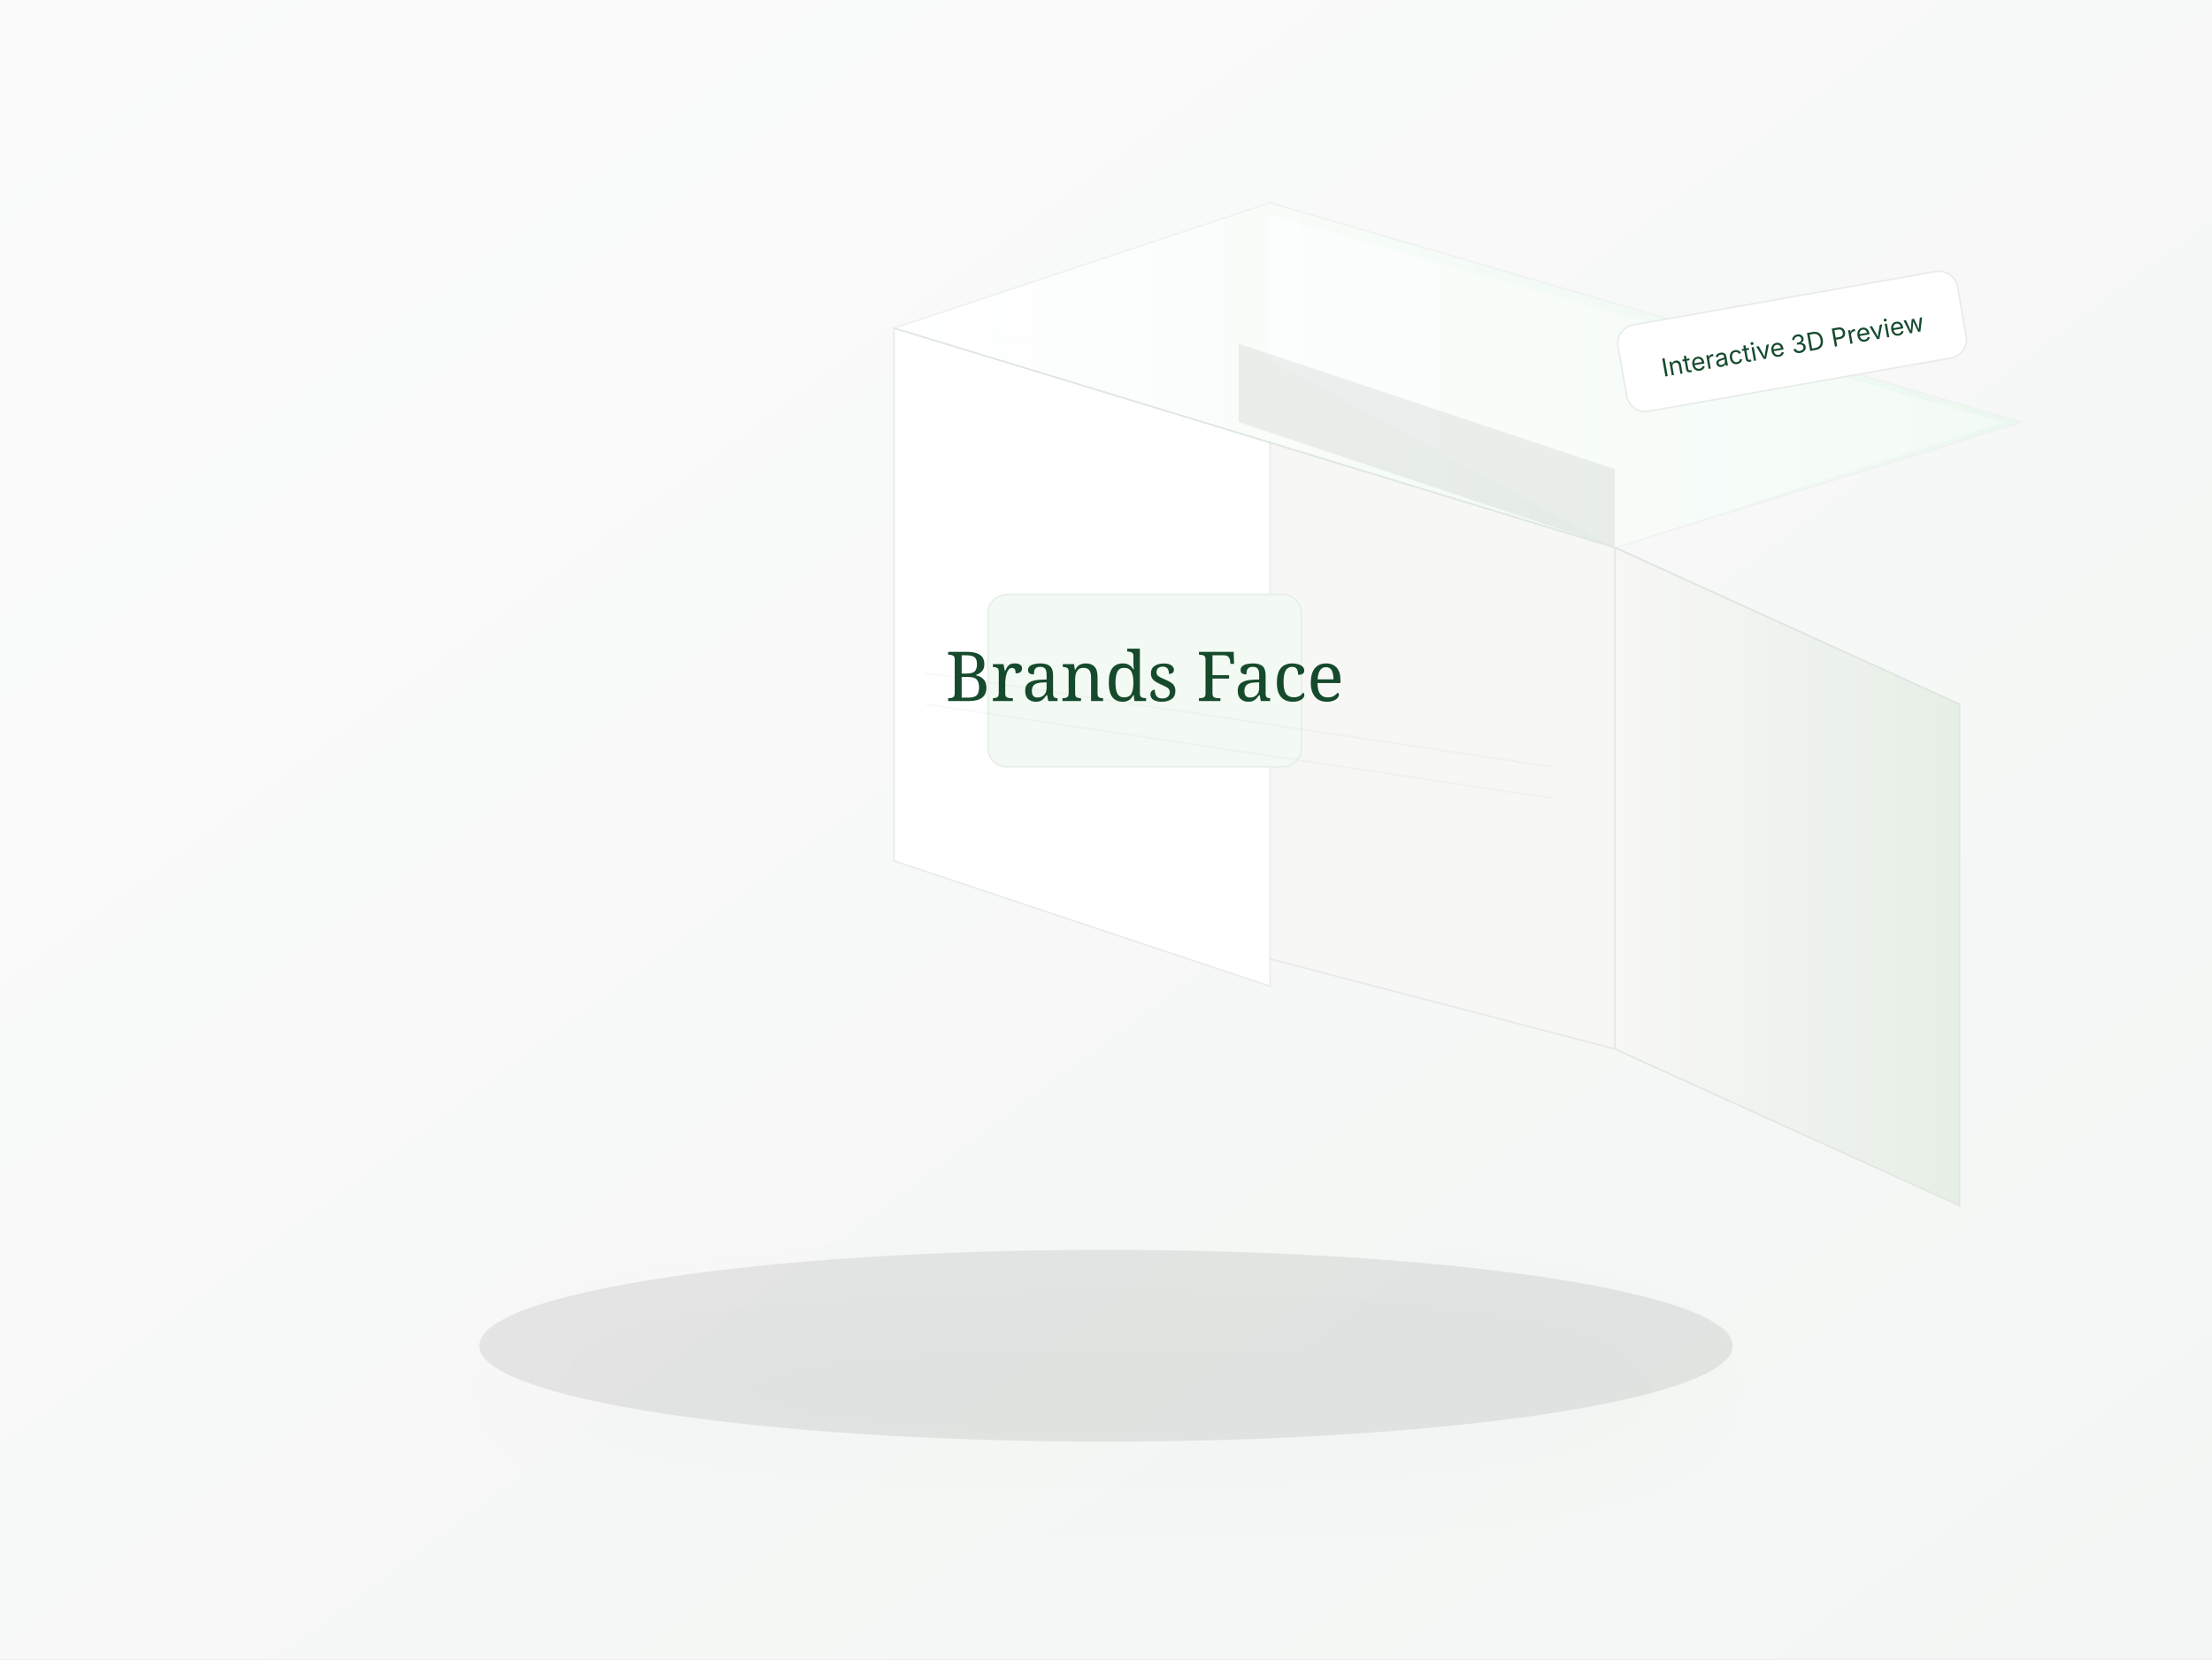
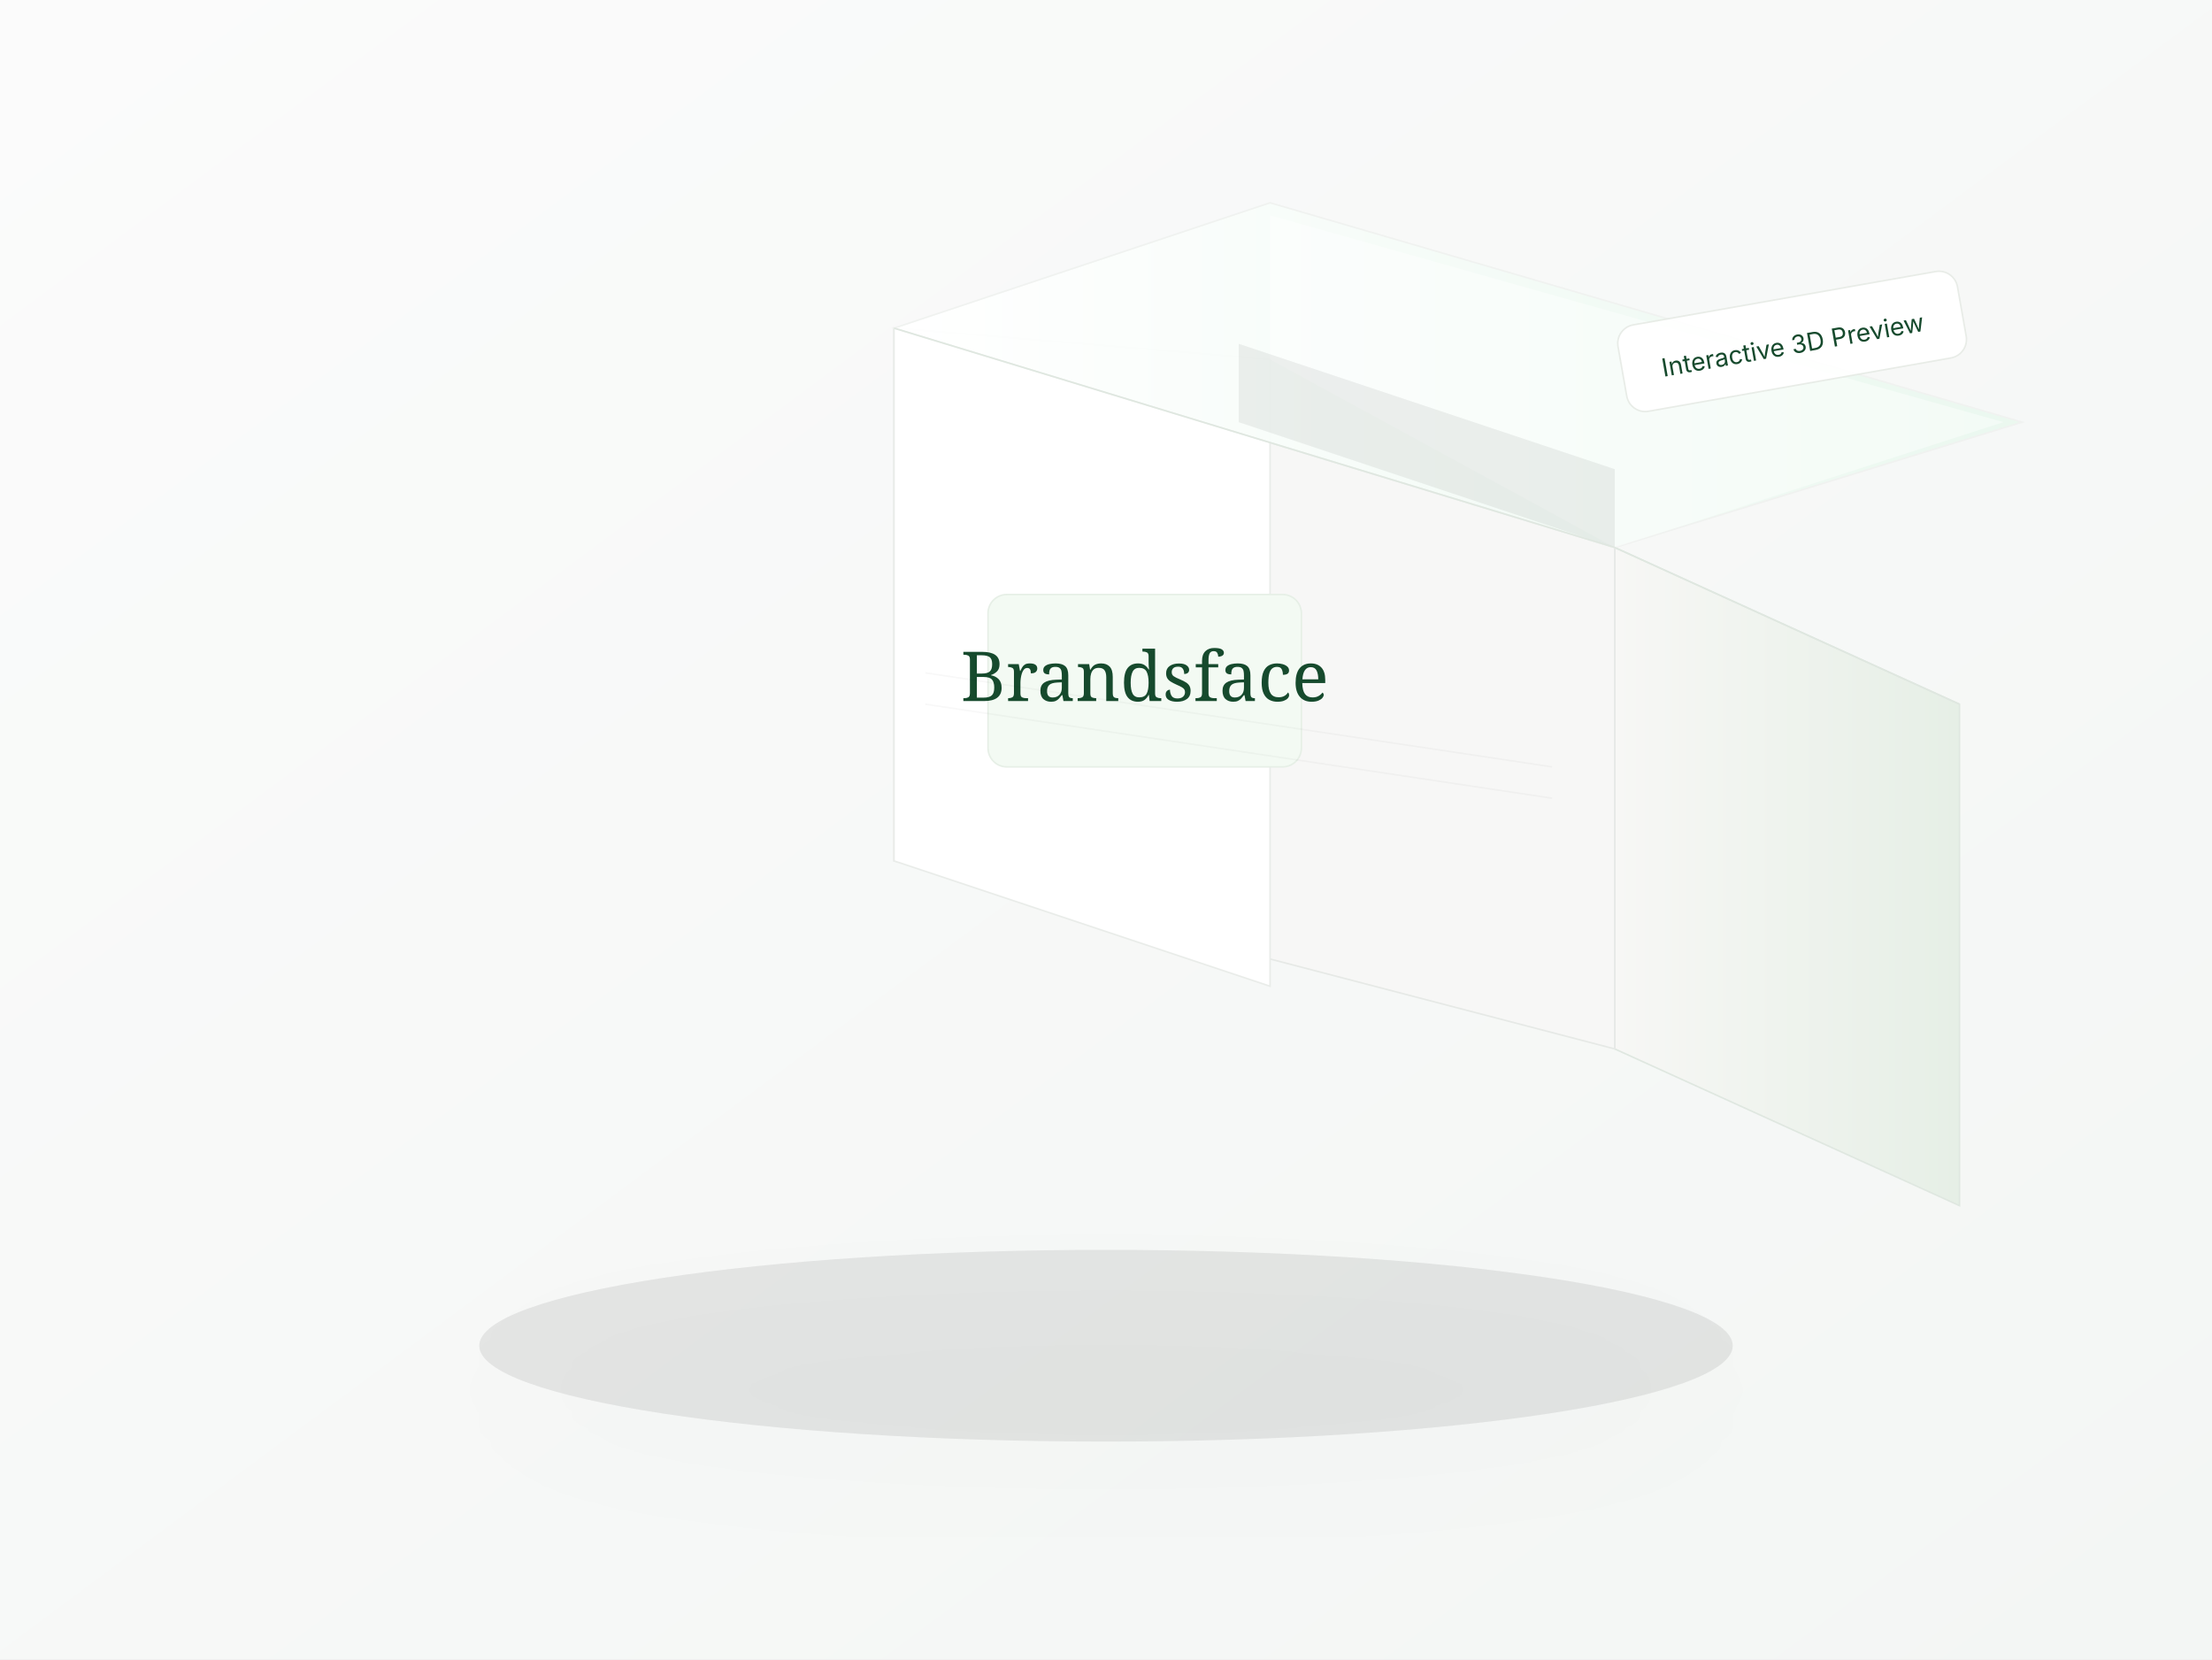
<svg xmlns="http://www.w3.org/2000/svg" width="1200" height="900" viewBox="0 0 1200 900" aria-labelledby="title desc" role="img">
  <defs>
    <linearGradient id="bgGrad" x1="0" y1="0" x2="1" y2="1">
      <stop offset="0" stop-color="#fbfbfb" />
      <stop offset="1" stop-color="#f3f6f4" />
    </linearGradient>
    <linearGradient id="topGrad" x1="0" y1="0" x2="1" y2="0">
      <stop offset="0" stop-color="#ffffff" stop-opacity="0.95" />
      <stop offset="1" stop-color="#e9f7ee" stop-opacity="0.95" />
    </linearGradient>
    <linearGradient id="sideGrad" x1="0" y1="0" x2="1" y2="0">
      <stop offset="0" stop-color="#f7f7f5" />
      <stop offset="1" stop-color="#e6efe6" />
    </linearGradient>
    <filter id="shadowSoft" x="-50%" y="-50%" width="200%" height="200%">
      <feDropShadow dx="0" dy="24" stdDeviation="36" flood-color="#000" flood-opacity="0.16" />
    </filter>
    <filter id="shadowSoftSmall" x="-50%" y="-50%" width="200%" height="200%">
      <feDropShadow dx="0" dy="8" stdDeviation="12" flood-color="#000" flood-opacity="0.08" />
    </filter>
  </defs>
  <rect width="1200" height="900" fill="url(#bgGrad)" />
  <g transform="translate(150,90)">
    <ellipse cx="450" cy="640" rx="340" ry="52" fill="rgba(16,22,16,0.08)" filter="url(#shadowSoft)" />
    <g transform="translate(80,20) scale(0.85)">
      <path d="M760 220 L980 320 L980 640 L760 540 Z" fill="url(#sideGrad)" stroke="#dfe7e0" stroke-width="1" />
      <path d="M300 80 L760 220 L760 540 L300 420 Z" fill="#f7f7f6" stroke="#e6e9e6" stroke-width="1" />
      <path d="M300 80 L300 420 L540 500 L540 100 Z" fill="#ffffff" stroke="#e9ece9" stroke-width="1" />
      <path d="M300 80 L540 0 L1020 140 L760 220 Z" fill="url(#topGrad)" stroke="#f0f2f0" stroke-width="1" />
      <path d="M540 8 L1008 140 L760 220 L540 100 Z" fill="rgba(255,255,255,0.42)" />
      <path d="M520 90 L760 170 L760 220 L520 140 Z" fill="rgba(0,0,0,0.06)" />
      <rect x="360" y="250" width="200" height="110" rx="12" fill="#f3faf3" stroke="#e6efe6" stroke-width="1" />
-       <text x="460" y="318" font-family="'Playfair Display', serif" font-size="44" text-anchor="middle" fill="#164a2d">Brands Face</text>
+       <text x="460" y="318" font-family="'Playfair Display', serif" font-size="44" text-anchor="middle" fill="#164a2d">Brandsface</text>
      <g opacity="0.03" stroke="#000" stroke-width="1">
        <path d="M320 300 L720 360" />
        <path d="M320 320 L720 380" />
      </g>
      <polyline points="300,80 760,220 980,320" fill="none" stroke="#dfe7e0" stroke-width="1" stroke-linejoin="round" />
      <g transform="translate(760,80) rotate(-10)">
        <rect x="0" y="0" width="220" height="56" rx="12" fill="#ffffff" opacity="0.95" stroke="#e7ebe6" />
        <text x="110" y="36" font-family="Inter, Helvetica, Arial" font-size="16" text-anchor="middle" fill="#164a2d">Interactive 3D Preview</text>
      </g>
    </g>
  </g>
</svg>
